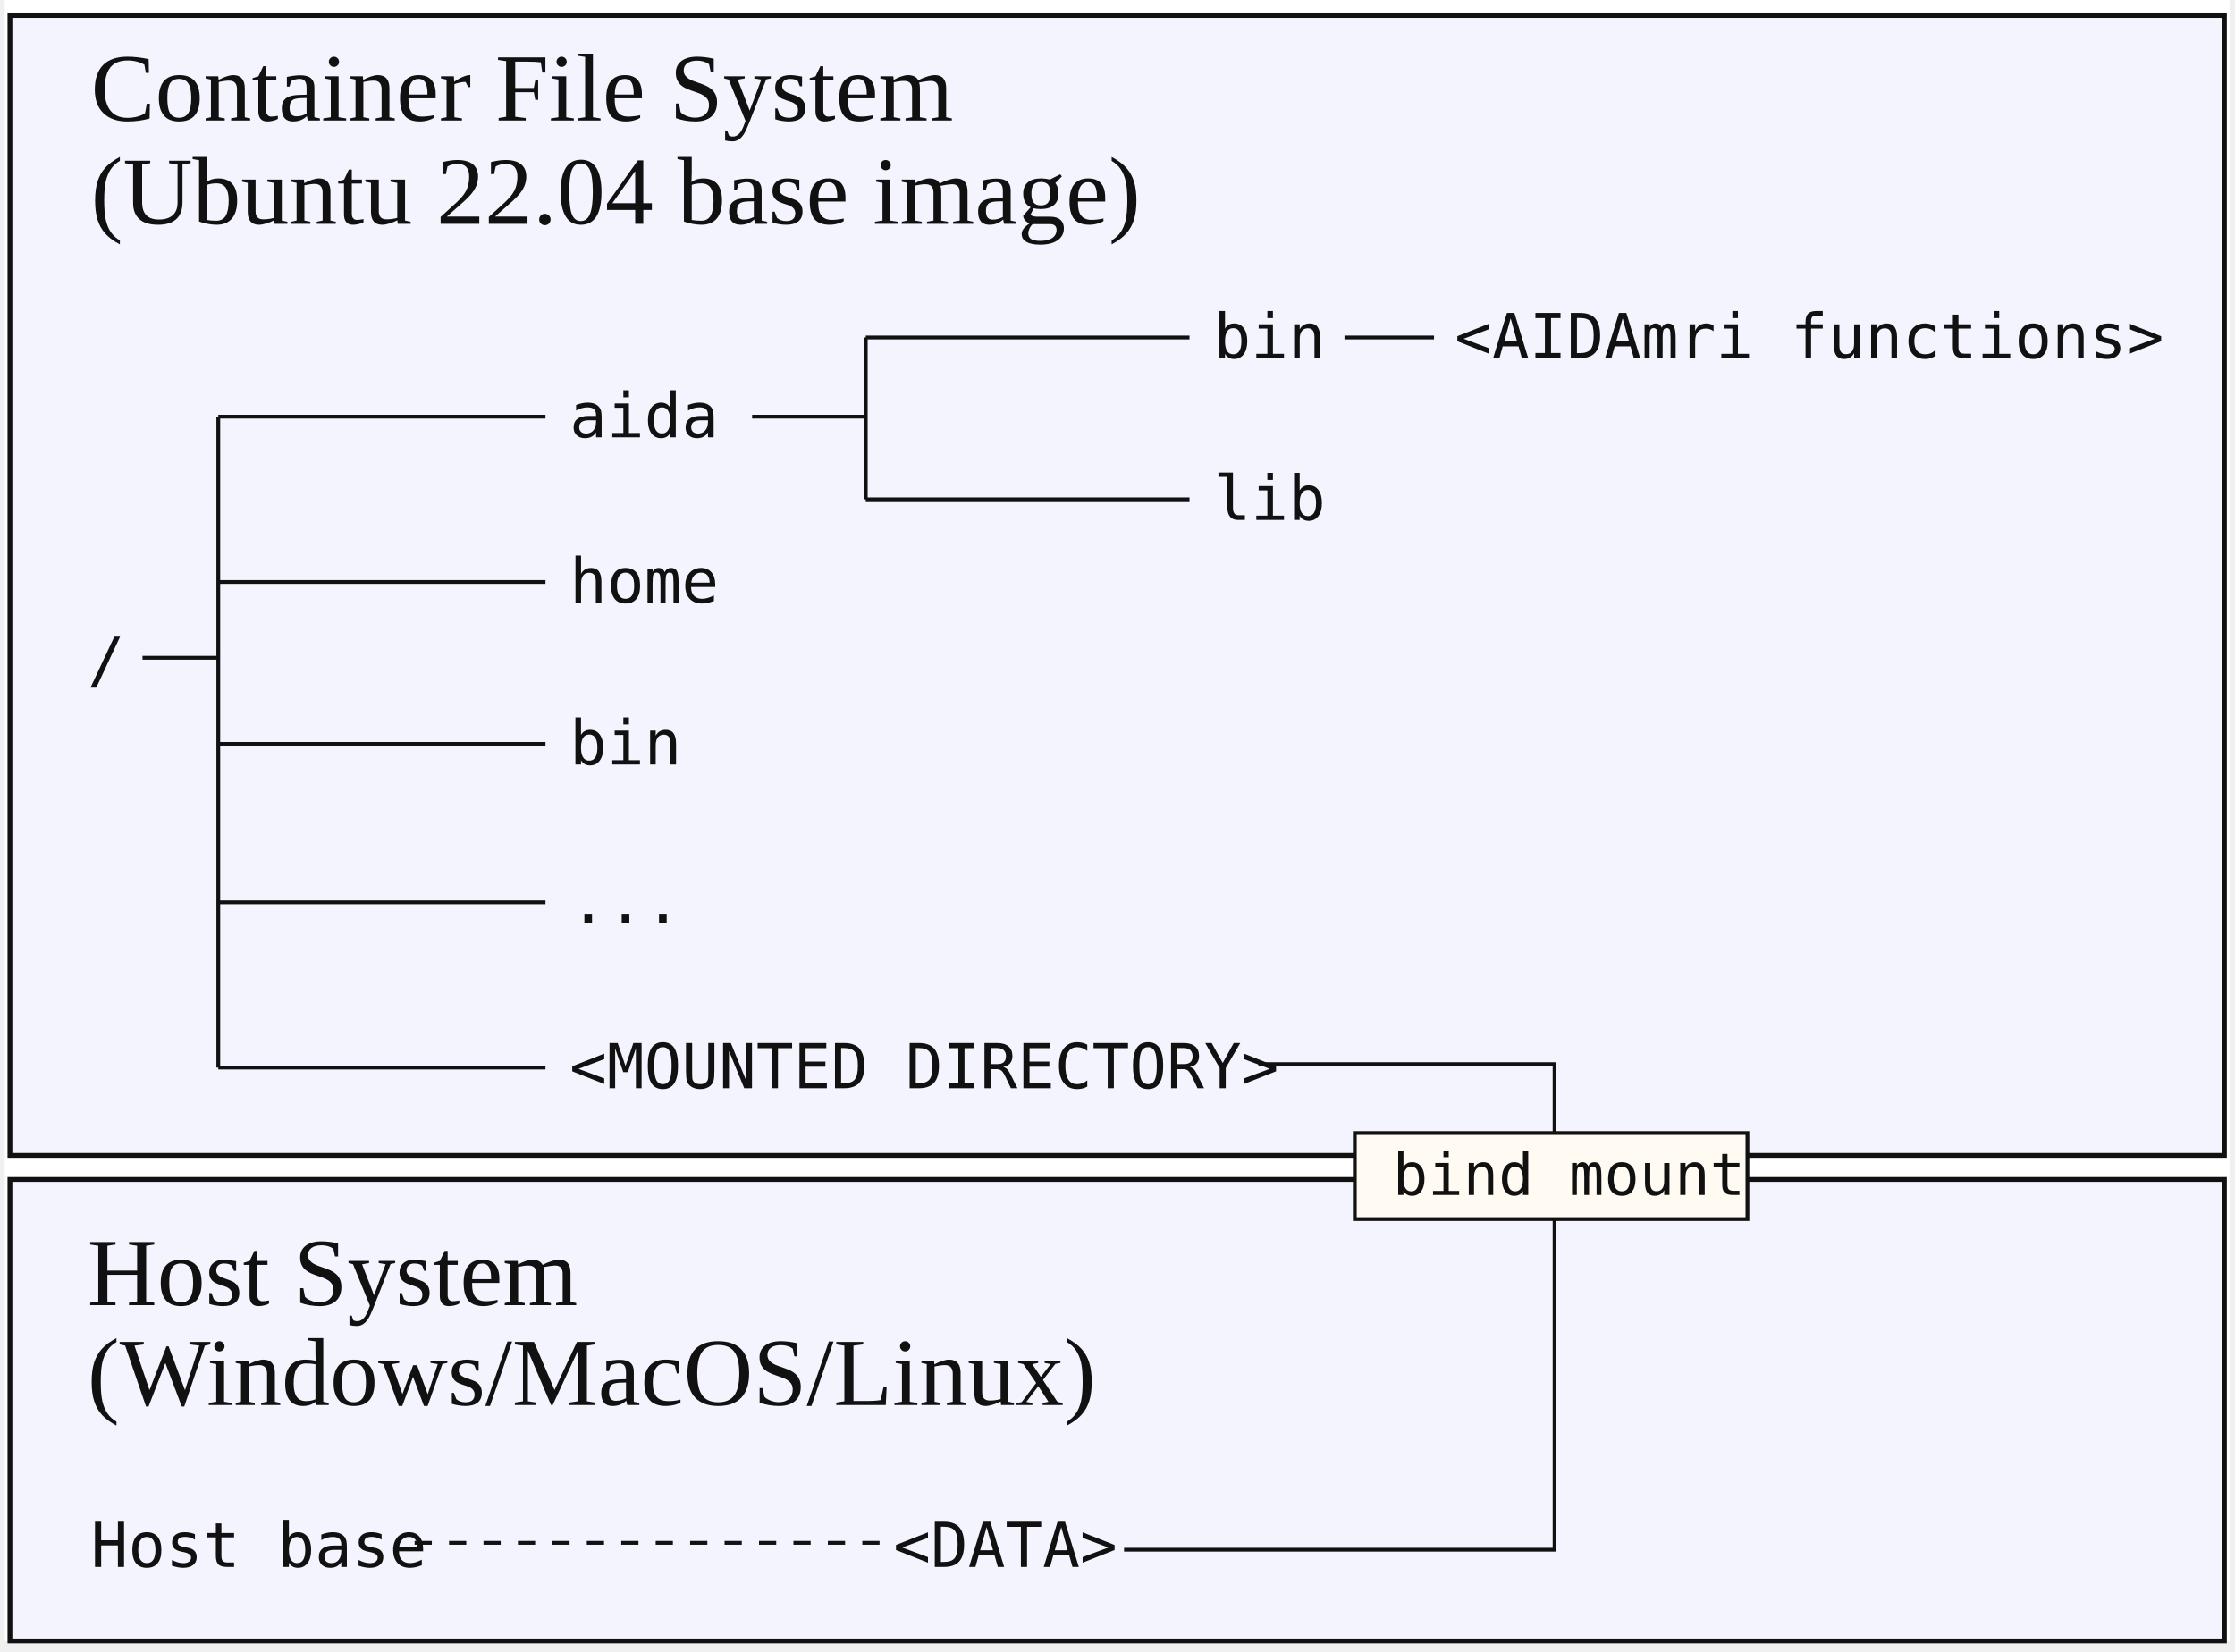
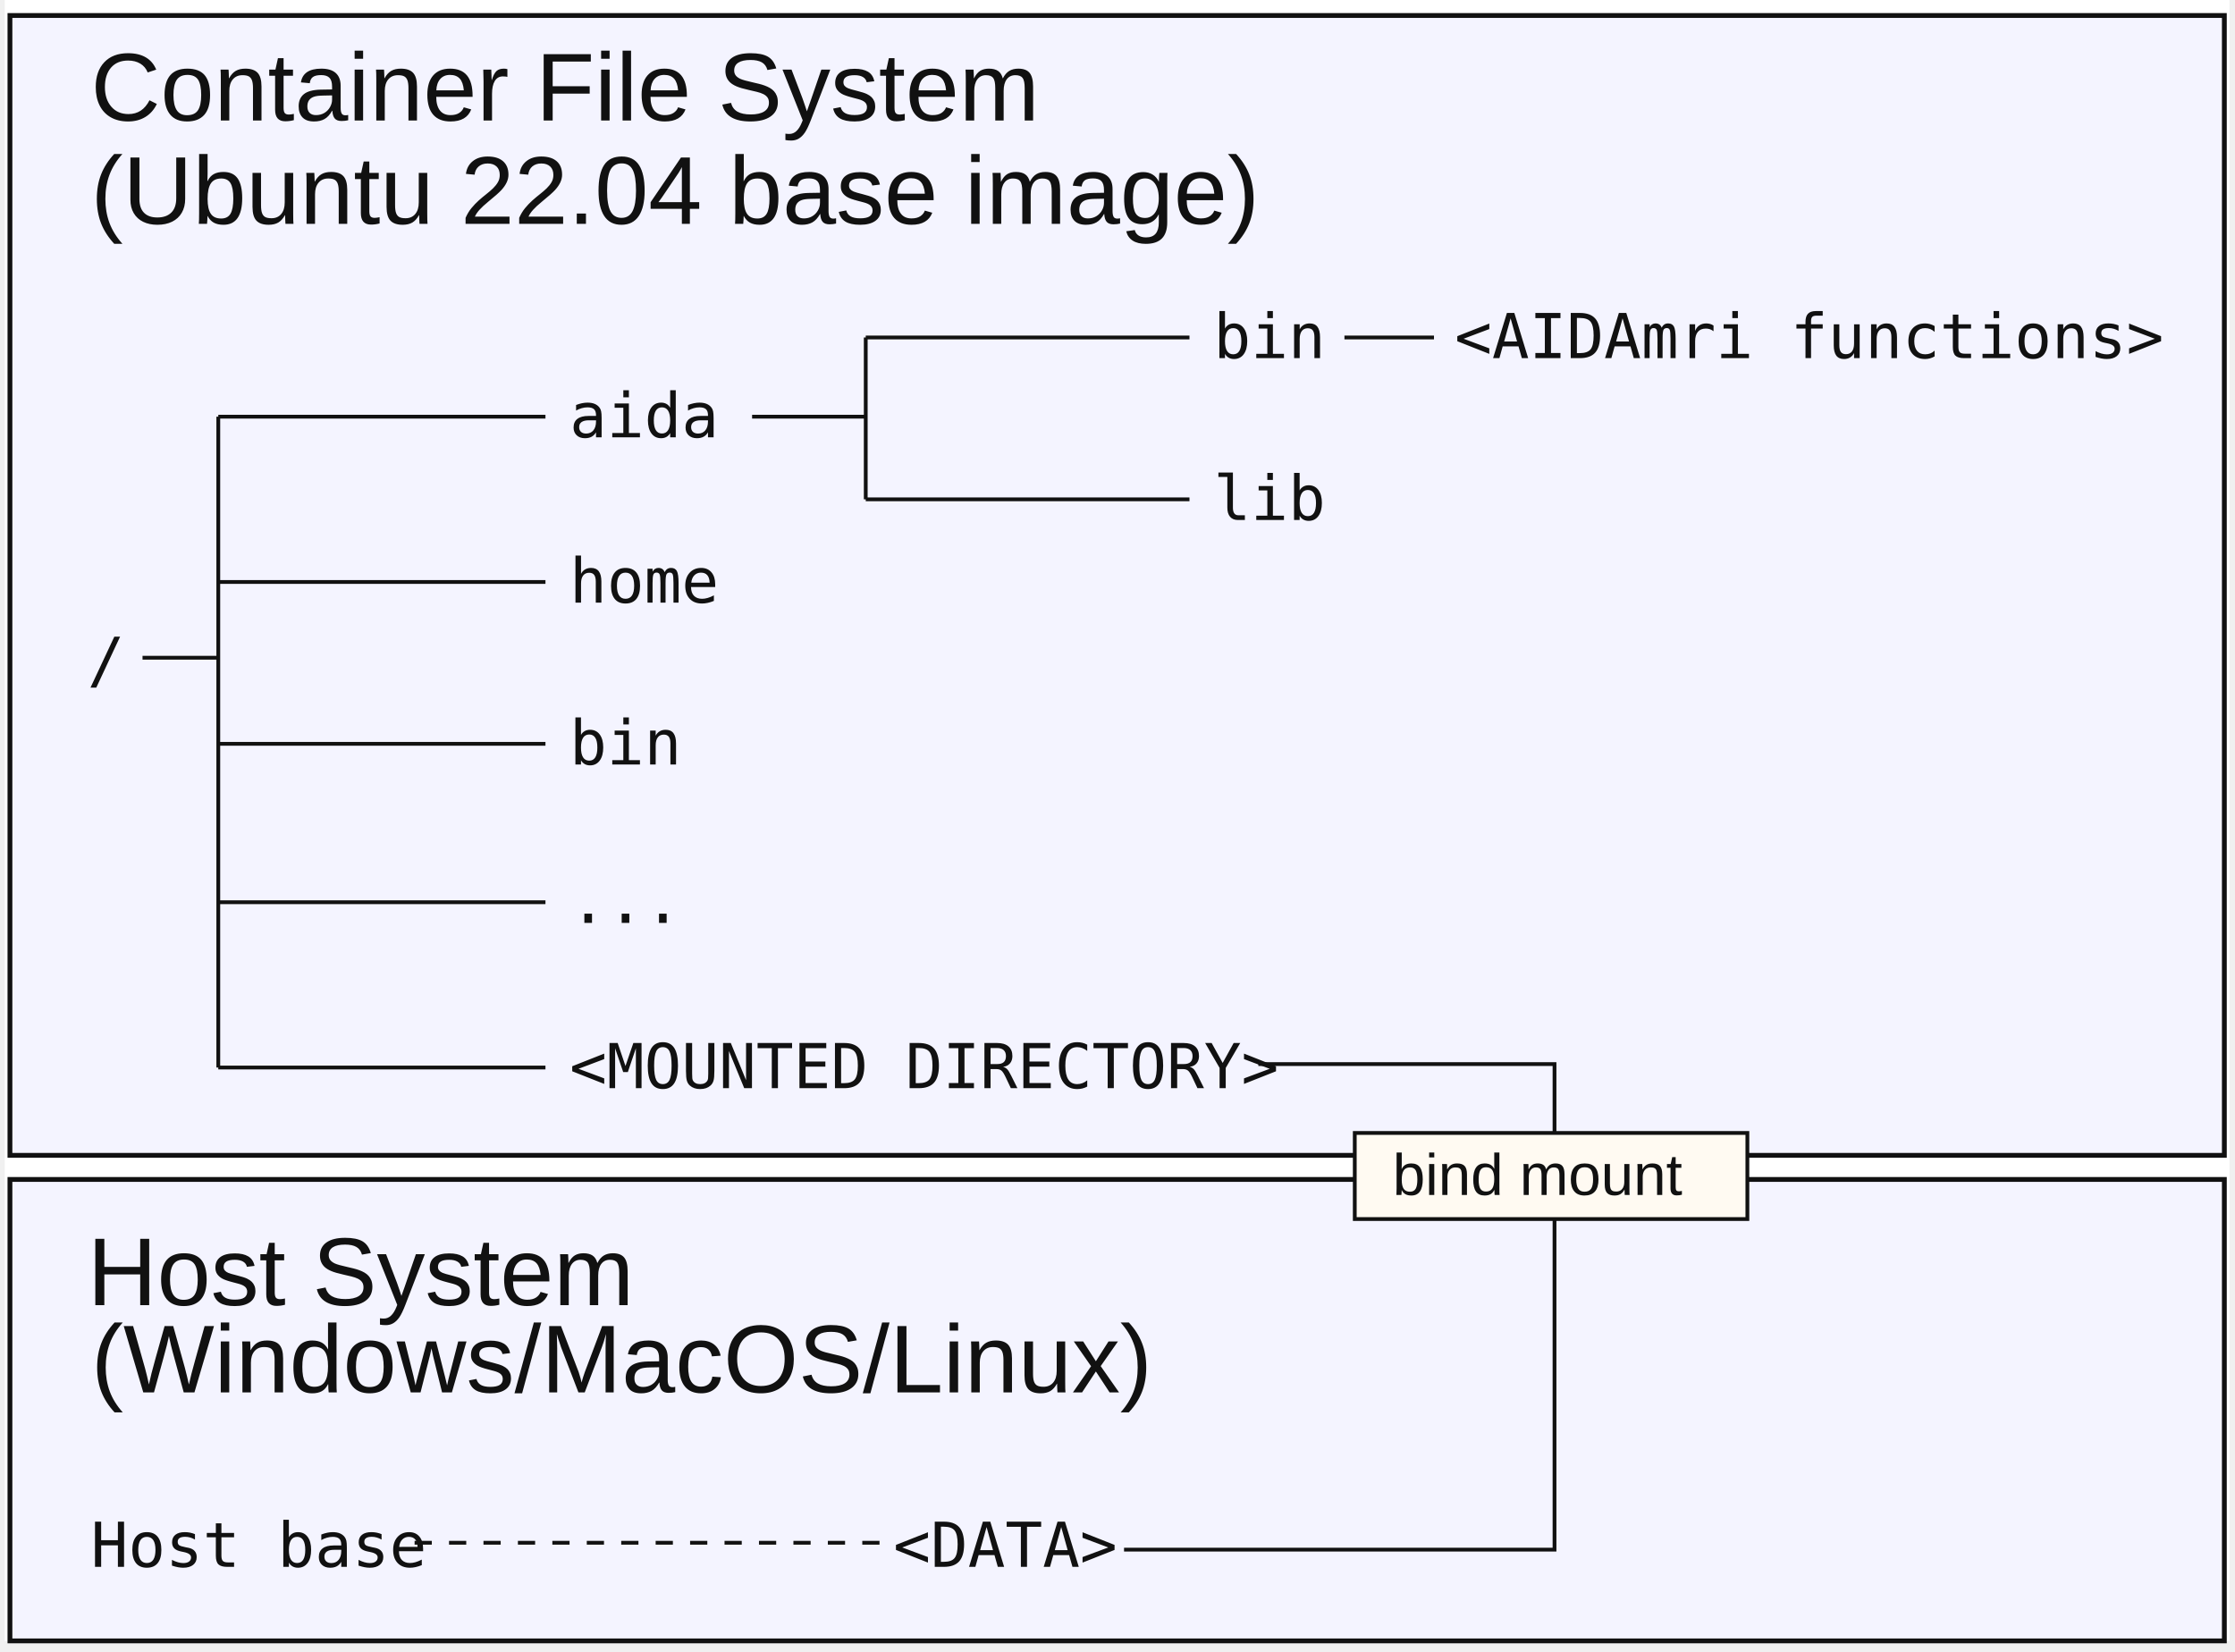
- <svg xmlns="http://www.w3.org/2000/svg" width="100%" height="100%" viewBox="0 0 2704 1998" version="1.1" xml:space="preserve" style="fill-rule:evenodd;clip-rule:evenodd;">
-   <rect x="5.776" y="0" width="2691.667" height="1985.417" style="fill:#fff;" />
-   <rect x="12.026" y="18.75" width="2679.167" height="1379.167" style="fill:#f4f4ff;stroke:#111;stroke-width:5.83px;" />
-   <text x="109.942px" y="145.833px" style="font-family:'TimesNewRomanPSMT', 'Times New Roman', serif;font-size:116.667px;fill:#111;">Container File System</text>
-   <text x="109.942px" y="270.833px" style="font-family:'TimesNewRomanPSMT', 'Times New Roman', serif;font-size:116.667px;fill:#111;">(Ubuntu 22.04 base image)</text>
-   <text x="105.776px" y="825px" style="font-family:'Consolas', monospace;font-size:75px;fill:#111;">/</text>
-   <path d="M172.442,795.833l91.667,0" style="fill:none;fill-rule:nonzero;stroke:#111;stroke-width:4.58px;" />
-   <path d="M264.109,504.167l0,787.5" style="fill:none;fill-rule:nonzero;stroke:#111;stroke-width:4.58px;" />
-   <path d="M264.109,504.167l395.833,0" style="fill:none;fill-rule:nonzero;stroke:#111;stroke-width:4.58px;" />
-   <text x="689.109px" y="529.167px" style="font-family:'Consolas', monospace;font-size:75px;fill:#111;">aida</text>
-   <path d="M909.942,504.167l137.5,0" style="fill:none;fill-rule:nonzero;stroke:#111;stroke-width:4.58px;" />
-   <path d="M1047.442,408.333l0,195.833" style="fill:none;fill-rule:nonzero;stroke:#111;stroke-width:4.58px;" />
-   <path d="M1047.442,408.333l391.667,0" style="fill:none;fill-rule:nonzero;stroke:#111;stroke-width:4.58px;" />
-   <text x="1468.276px" y="433.333px" style="font-family:'Consolas', monospace;font-size:75px;fill:#111;">bin</text>
-   <path d="M1626.609,408.333l108.333,0" style="fill:none;fill-rule:nonzero;stroke:#111;stroke-width:4.58px;" />
-   <text x="1759.942px" y="433.333px" style="font-family:'Consolas', monospace;font-size:75px;fill:#111;">&lt;AIDAmri functions&gt;</text>
-   <path d="M1047.442,604.167l391.667,0" style="fill:none;fill-rule:nonzero;stroke:#111;stroke-width:4.58px;" />
-   <text x="1468.276px" y="629.167px" style="font-family:'Consolas', monospace;font-size:75px;fill:#111;">lib</text>
-   <path d="M264.109,704.167l395.833,0" style="fill:none;fill-rule:nonzero;stroke:#111;stroke-width:4.58px;" />
-   <text x="689.109px" y="729.167px" style="font-family:'Consolas', monospace;font-size:75px;fill:#111;">home</text>
-   <path d="M264.109,900l395.833,0" style="fill:none;fill-rule:nonzero;stroke:#111;stroke-width:4.58px;" />
-   <text x="689.109px" y="925px" style="font-family:'Consolas', monospace;font-size:75px;fill:#111;">bin</text>
-   <path d="M264.109,1091.667l395.833,0" style="fill:none;fill-rule:nonzero;stroke:#111;stroke-width:4.58px;" />
-   <text x="689.109px" y="1116.667px" style="font-family:'Consolas', monospace;font-size:75px;fill:#111;">...</text>
-   <path d="M264.109,1291.667l395.833,0" style="fill:none;fill-rule:nonzero;stroke:#111;stroke-width:4.58px;" />
-   <text x="689.109px" y="1316.667px" style="font-family:'Consolas', monospace;font-size:75px;fill:#111;">&lt;MOUNTED DIRECTORY&gt;</text>
-   <path d="M1522.442,1287.5l358.333,0l0,83.333" style="fill:none;fill-rule:nonzero;stroke:#111;stroke-width:4.58px;" />
-   <rect x="12.026" y="1427.083" width="2679.167" height="558.333" style="fill:#f4f4ff;stroke:#111;stroke-width:5.83px;" />
-   <text x="105.776px" y="1579.167px" style="font-family:'TimesNewRomanPSMT', 'Times New Roman', serif;font-size:116.667px;fill:#111;">Host System</text>
-   <text x="105.776px" y="1700px" style="font-family:'TimesNewRomanPSMT', 'Times New Roman', serif;font-size:116.667px;fill:#111;">(W<tspan x="250.071px 282.485px " y="1700px 1700px ">in</tspan>dows/MacOS/Linux)</text>
-   <rect x="1639.109" y="1370.833" width="475" height="104.167" style="fill:#fffaf2;stroke:#111;stroke-width:4.58px;" />
-   <text x="1684.942px" y="1445.833px" style="font-family:'Consolas', monospace;font-size:70.833px;fill:#111;">bind mount</text>
-   <path d="M1880.776,1475l0,400l-520.833,0" style="fill:none;fill-rule:nonzero;stroke:#111;stroke-width:4.58px;" />
-   <text x="109.942px" y="1895.833px" style="font-family:'Consolas', monospace;font-size:75px;fill:#111;">Host base</text>
-   <path d="M501.609,1866.667l566.667,0" style="fill:none;fill-rule:nonzero;stroke:#111;stroke-width:4.58px;stroke-dasharray:20.833,20.833;" />
-   <text x="1080.776px" y="1895.833px" style="font-family:'Consolas', monospace;font-size:75px;fill:#111;">&lt;DATA&gt;</text>
+ <svg xmlns="http://www.w3.org/2000/svg" width="100%" height="100%" viewBox="0 0 11267 8325" version="1.1" xml:space="preserve" style="fill-rule:evenodd;clip-rule:evenodd;">
+   <rect x="24.067" y="0" width="11215.279" height="8272.571" style="fill:#fff;" />
+   <rect x="50.108" y="78.125" width="11163.196" height="5746.529" style="fill:#f4f4ff;stroke:#111;stroke-width:24.29px;" />
+   <text x="458.092px" y="607.638px" style="font-family:'ArialMT', 'Arial', sans-serif;font-size:486.113px;fill:#111;">Container File System</text>
+   <text x="458.092px" y="1128.471px" style="font-family:'ArialMT', 'Arial', sans-serif;font-size:486.113px;fill:#111;">(Ubuntu 22.04 base image)</text>
+   <text x="440.733px" y="3437.5px" style="font-family:'Consolas', monospace;font-size:312.5px;fill:#111;">/</text>
+   <path d="M718.508,3315.971l381.946,0" style="fill:none;fill-rule:nonzero;stroke:#111;stroke-width:19.08px;" />
+   <path d="M1100.454,2100.696l0,3281.25" style="fill:none;fill-rule:nonzero;stroke:#111;stroke-width:19.08px;" />
+   <path d="M1100.454,2100.696l1649.304,0" style="fill:none;fill-rule:nonzero;stroke:#111;stroke-width:19.08px;" />
+   <text x="2871.288px" y="2204.863px" style="font-family:'Consolas', monospace;font-size:312.5px;fill:#111;">aida</text>
+   <path d="M3791.425,2100.696l572.917,0" style="fill:none;fill-rule:nonzero;stroke:#111;stroke-width:19.08px;" />
+   <path d="M4364.342,1701.388l0,815.971" style="fill:none;fill-rule:nonzero;stroke:#111;stroke-width:19.08px;" />
+   <path d="M4364.342,1701.388l1631.946,0" style="fill:none;fill-rule:nonzero;stroke:#111;stroke-width:19.08px;" />
+   <text x="6117.817px" y="1805.554px" style="font-family:'Consolas', monospace;font-size:312.5px;fill:#111;">bin</text>
+   <path d="M6777.538,1701.388l451.387,0" style="fill:none;fill-rule:nonzero;stroke:#111;stroke-width:19.08px;" />
+   <text x="7333.092px" y="1805.554px" style="font-family:'Consolas', monospace;font-size:312.5px;fill:#111;">&lt;AIDAmri functions&gt;</text>
+   <path d="M4364.342,2517.363l1631.946,0" style="fill:none;fill-rule:nonzero;stroke:#111;stroke-width:19.08px;" />
+   <text x="6117.817px" y="2621.529px" style="font-family:'Consolas', monospace;font-size:312.5px;fill:#111;">lib</text>
+   <path d="M1100.454,2934.029l1649.304,0" style="fill:none;fill-rule:nonzero;stroke:#111;stroke-width:19.08px;" />
+   <text x="2871.288px" y="3038.196px" style="font-family:'Consolas', monospace;font-size:312.5px;fill:#111;">home</text>
+   <path d="M1100.454,3750l1649.304,0" style="fill:none;fill-rule:nonzero;stroke:#111;stroke-width:19.08px;" />
+   <text x="2871.288px" y="3854.167px" style="font-family:'Consolas', monospace;font-size:312.5px;fill:#111;">bin</text>
+   <path d="M1100.454,4548.613l1649.304,0" style="fill:none;fill-rule:nonzero;stroke:#111;stroke-width:19.08px;" />
+   <text x="2871.288px" y="4652.779px" style="font-family:'Consolas', monospace;font-size:312.5px;fill:#111;">...</text>
+   <path d="M1100.454,5381.946l1649.304,0" style="fill:none;fill-rule:nonzero;stroke:#111;stroke-width:19.08px;" />
+   <text x="2871.288px" y="5486.113px" style="font-family:'Consolas', monospace;font-size:312.5px;fill:#111;">&lt;MOUNTED DIRECTORY&gt;</text>
+   <path d="M6343.508,5364.583l1493.054,0l0,347.221" style="fill:none;fill-rule:nonzero;stroke:#111;stroke-width:19.08px;" />
+   <rect x="50.108" y="5946.179" width="11163.196" height="2326.387" style="fill:#f4f4ff;stroke:#111;stroke-width:24.29px;" />
+   <text x="440.733px" y="6579.863px" style="font-family:'ArialMT', 'Arial', sans-serif;font-size:486.113px;fill:#111;">Host System</text>
+   <g>
+     <text x="459.722px" y="7019.69px" style="font-family:'ArialMT', 'Arial', sans-serif;font-size:486.113px;fill:#111;">(Windows/MacOS/Linux)</text>
+   </g>
+   <rect x="6829.621" y="5711.804" width="1979.167" height="434.029" style="fill:#fffaf2;stroke:#111;stroke-width:19.08px;" />
+   <text x="7020.592px" y="6024.304px" style="font-family:'ArialMT', 'Arial', sans-serif;font-size:295.137px;fill:#111;">bind mount</text>
+   <path d="M7836.567,6145.833l0,1666.667l-2170.137,0" style="fill:none;fill-rule:nonzero;stroke:#111;stroke-width:19.08px;" />
+   <text x="458.092px" y="7899.304px" style="font-family:'Consolas', monospace;font-size:312.5px;fill:#111;">Host base</text>
+   <path d="M2090.037,7777.779l2361.113,0" style="fill:none;fill-rule:nonzero;stroke:#111;stroke-width:19.08px;stroke-dasharray:86.804,86.804;" />
+   <text x="4503.233px" y="7899.304px" style="font-family:'Consolas', monospace;font-size:312.5px;fill:#111;">&lt;DATA&gt;</text>
</svg>
